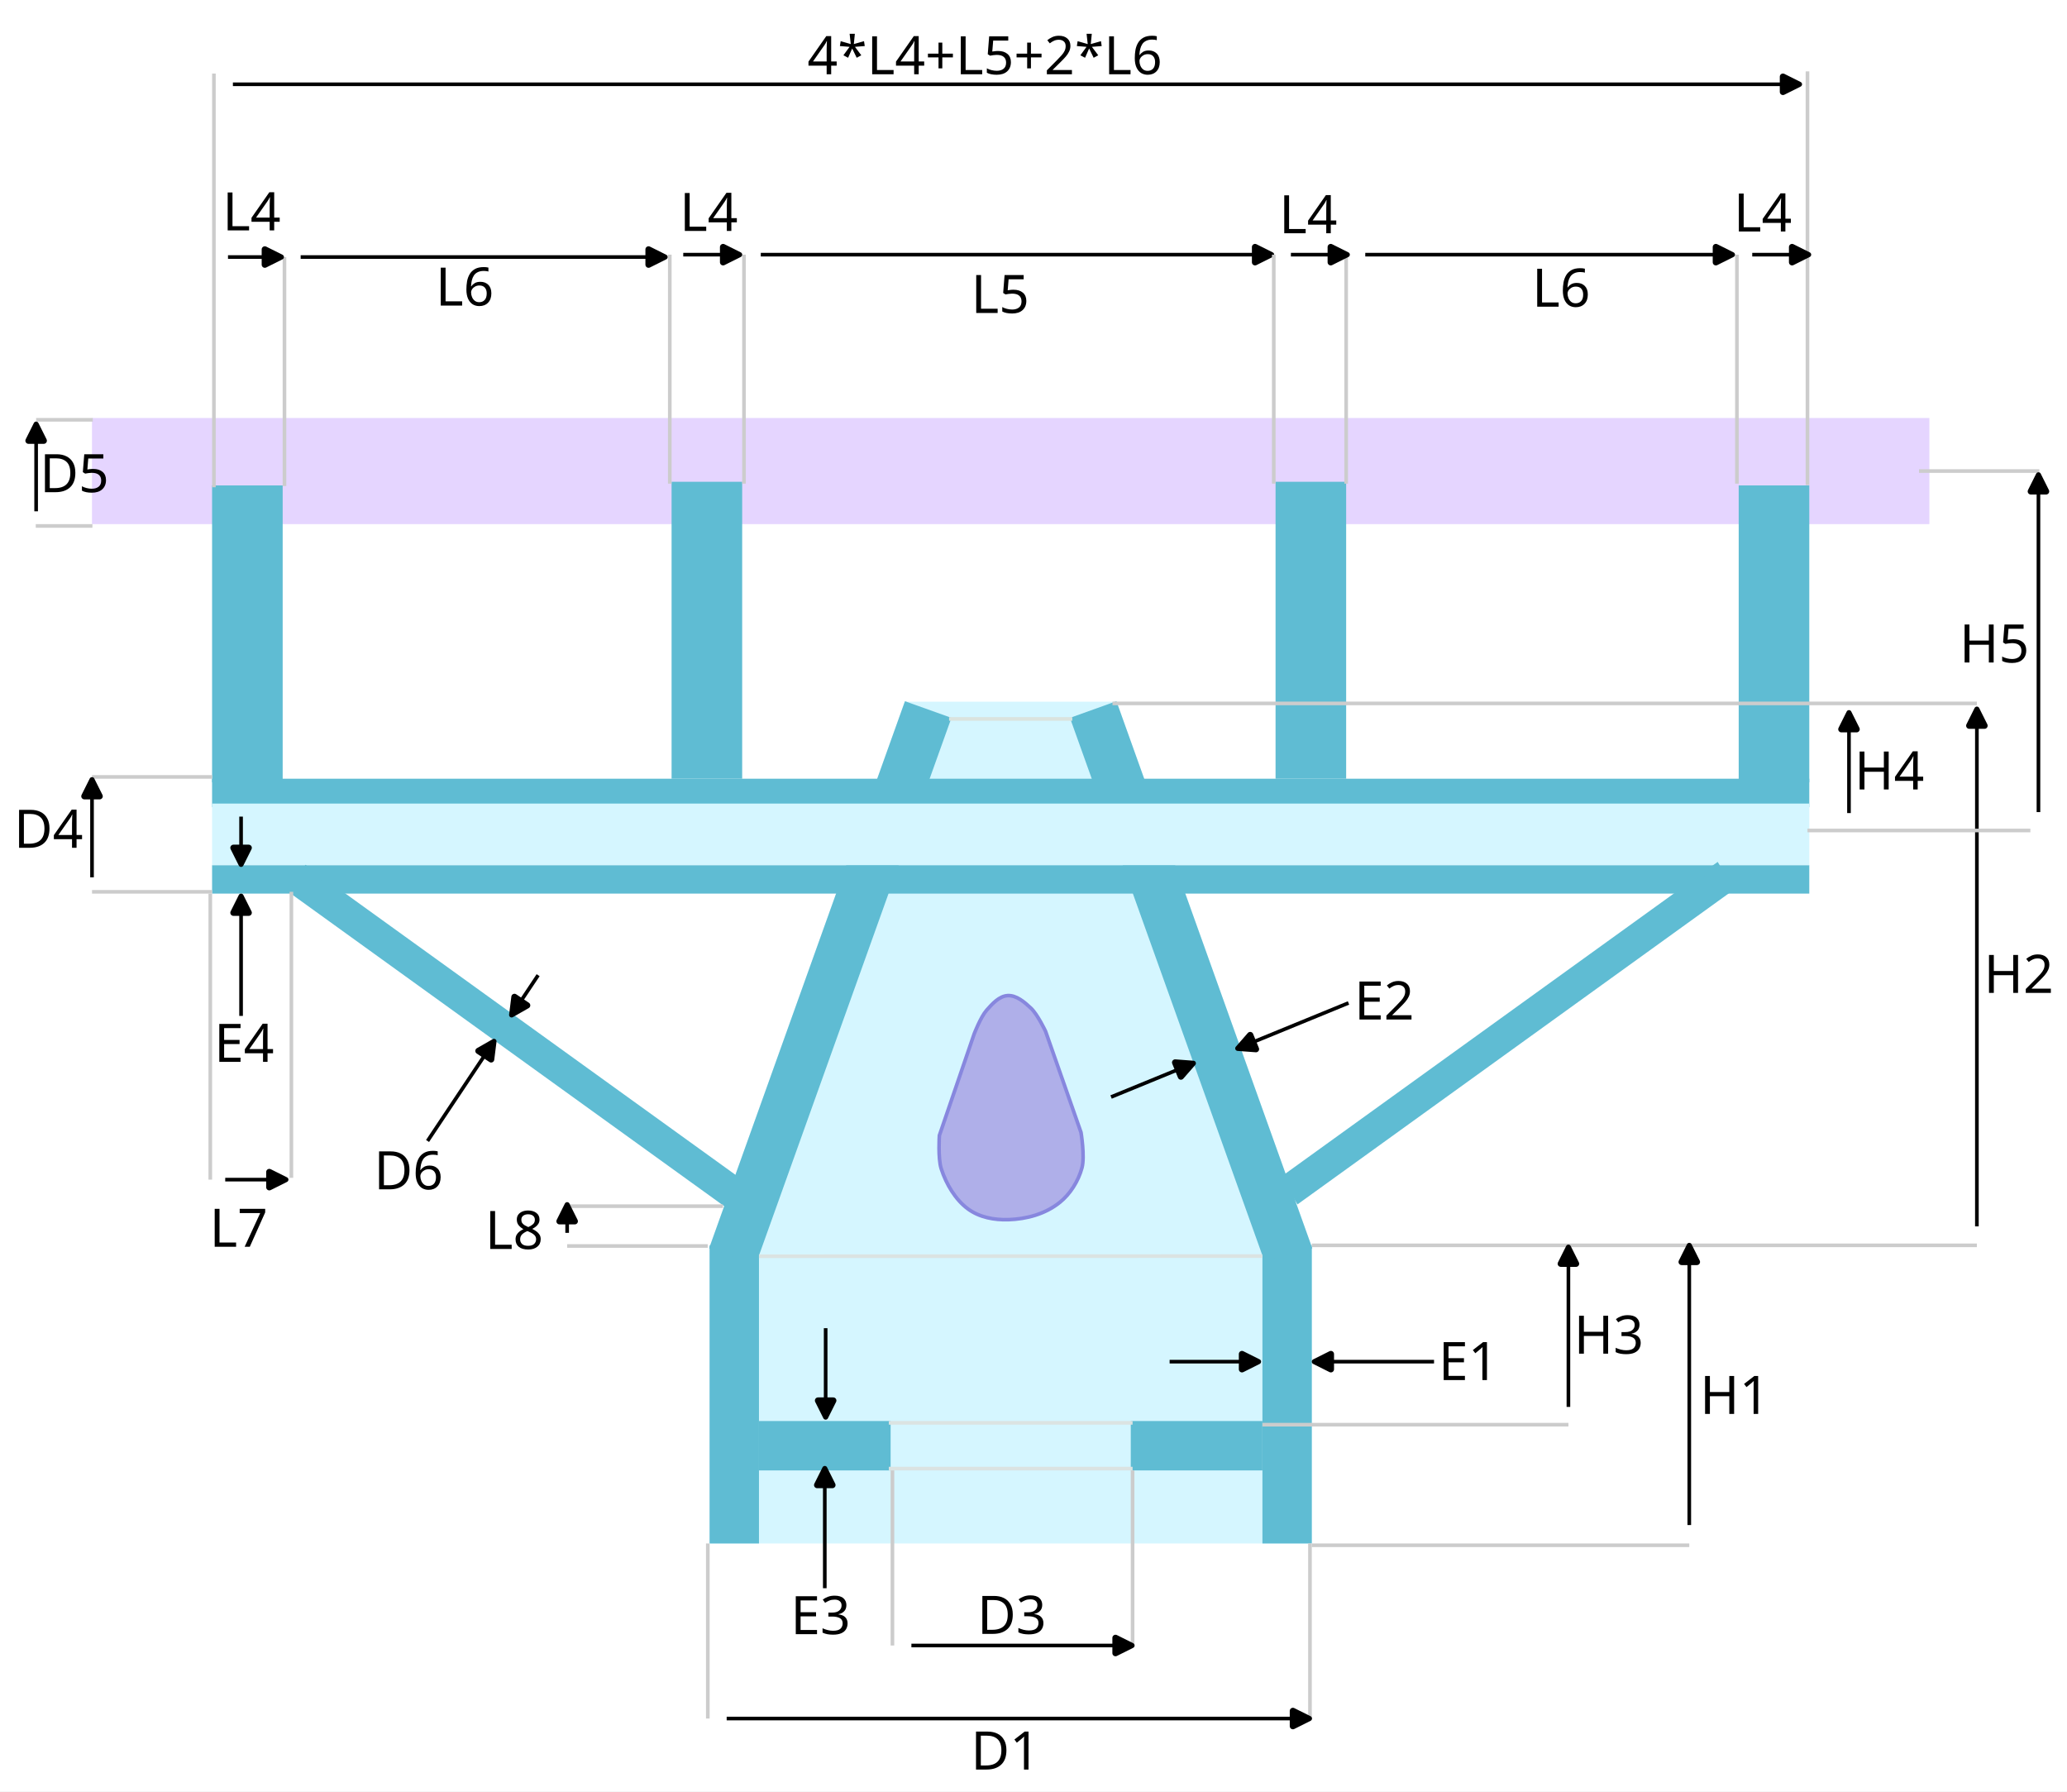
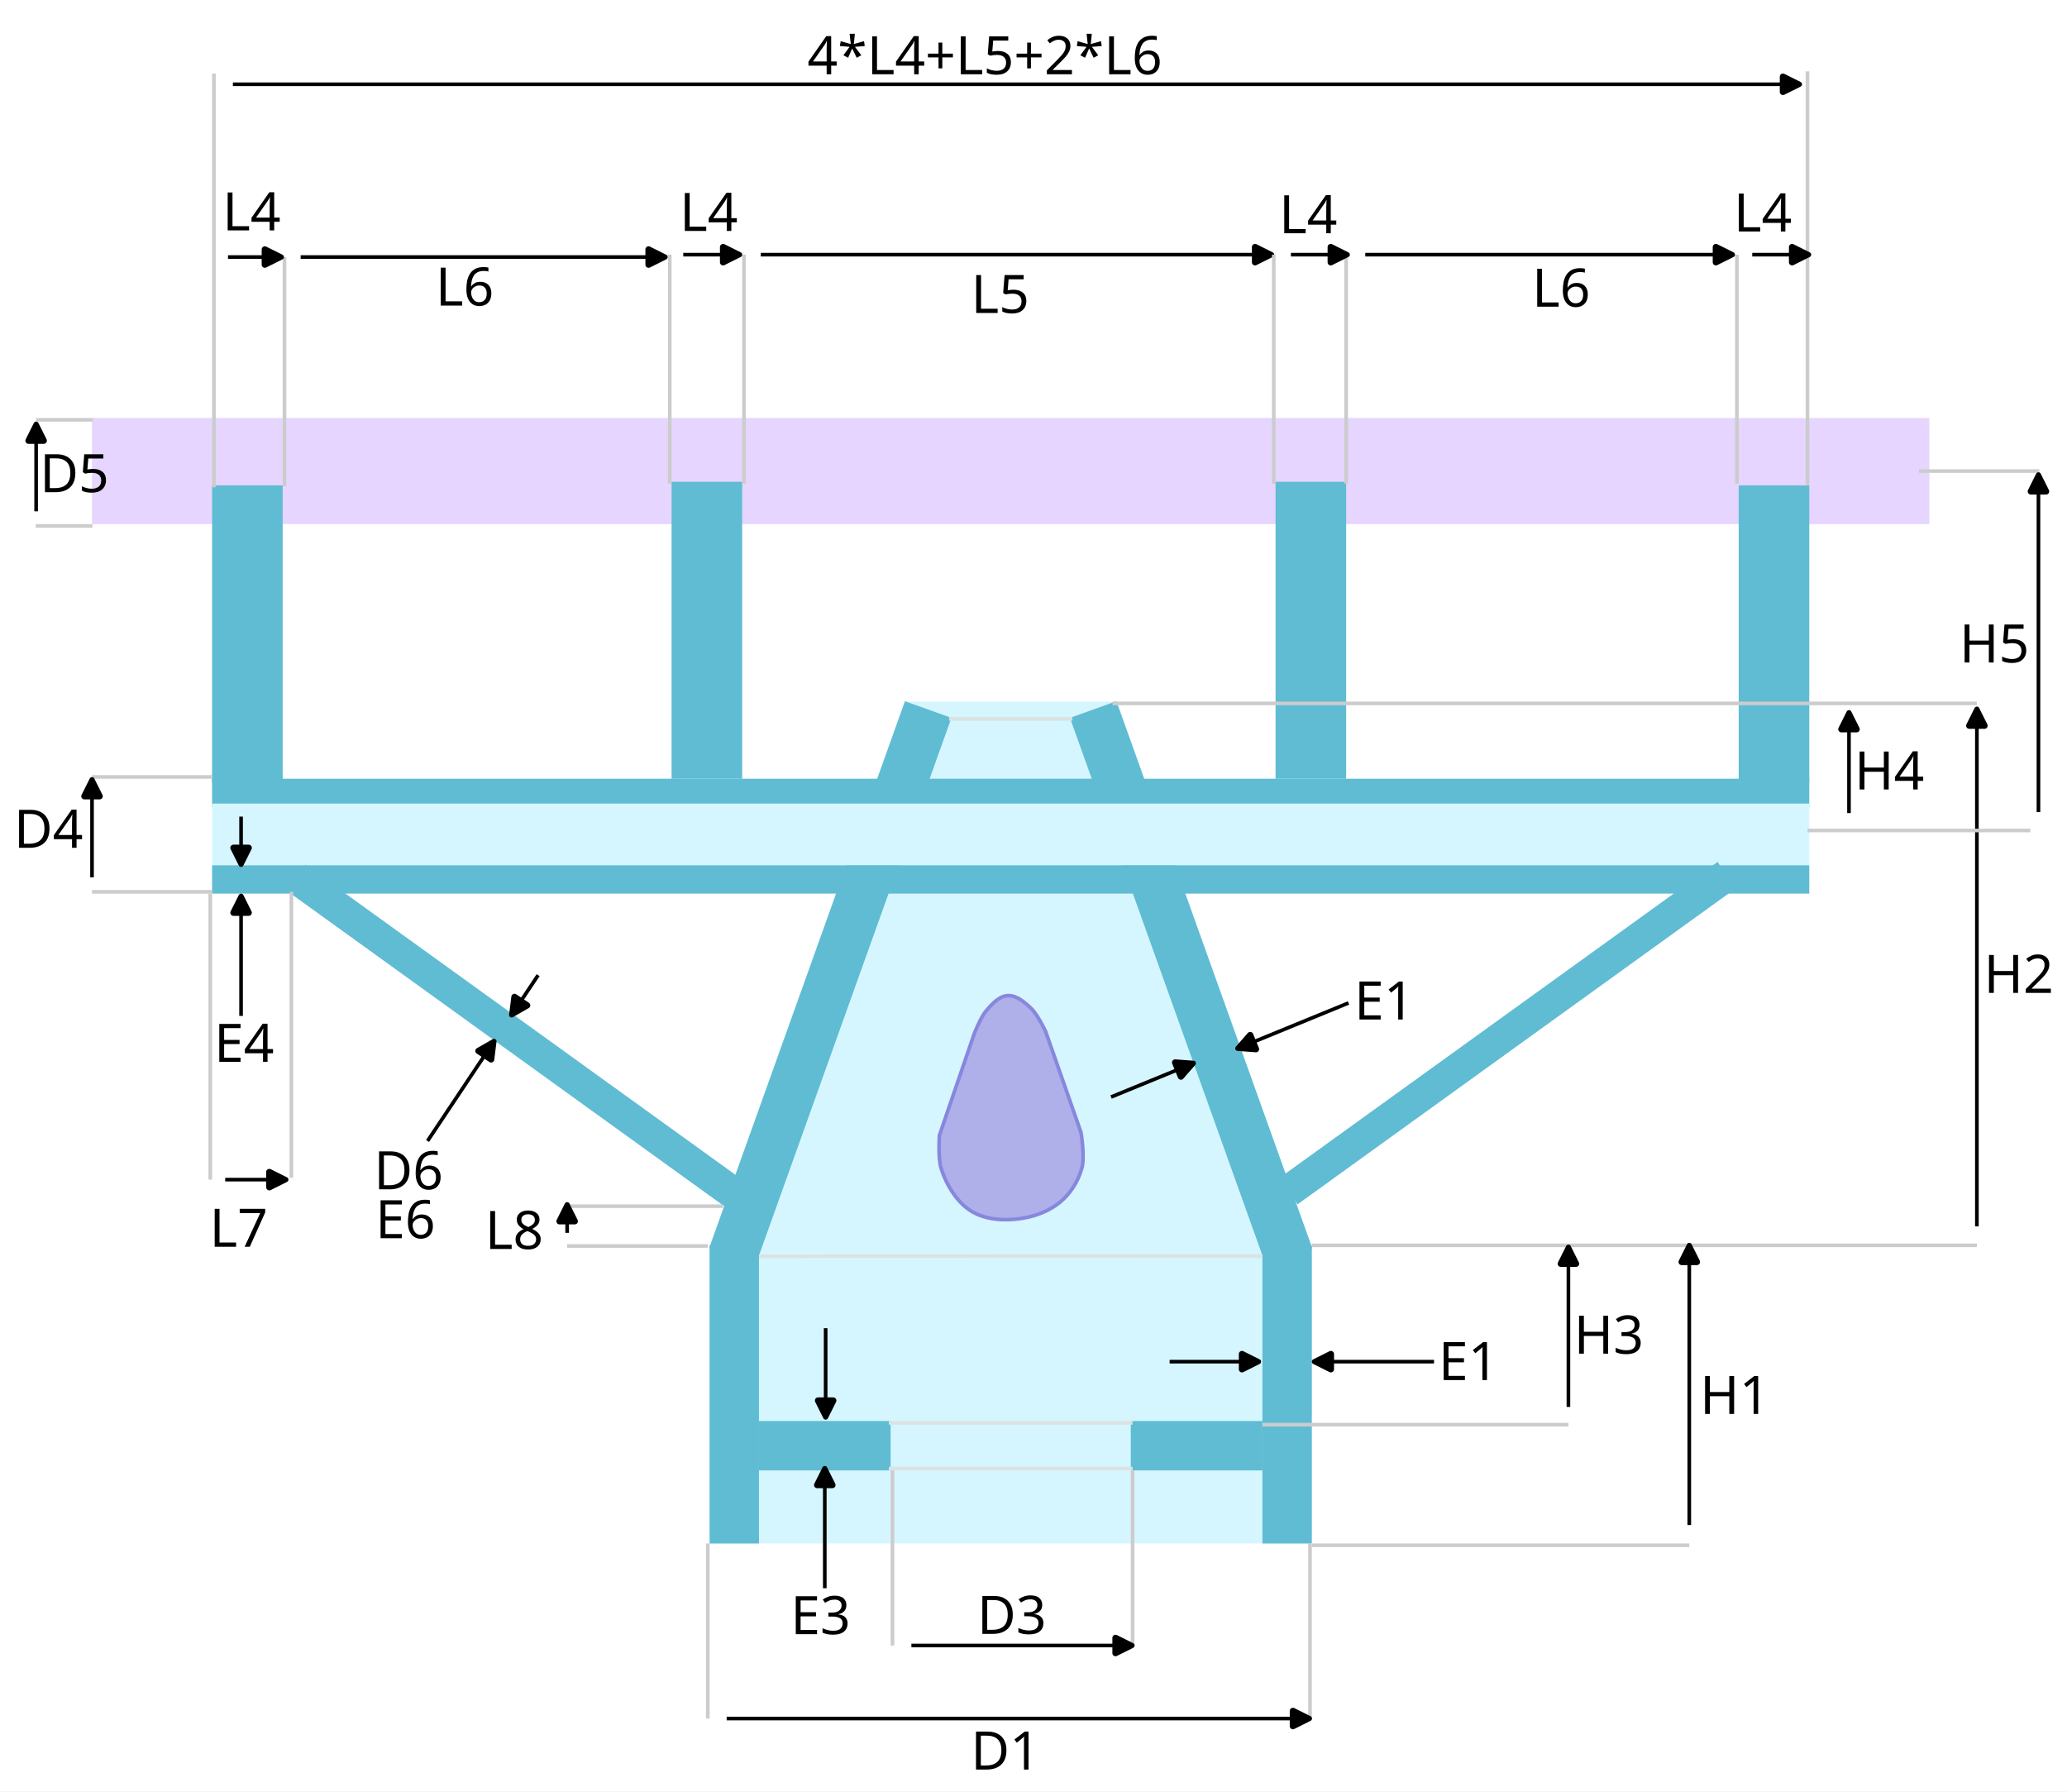
<svg xmlns="http://www.w3.org/2000/svg" width="570.484" height="494.353" viewBox="0 0 150.94 130.798">
  <defs>
    <marker id="a" markerHeight="1" markerWidth="1" orient="auto-start-reverse" preserveAspectRatio="xMidYMid" refX="0" refY="0" style="overflow:visible" viewBox="0 0 1 1">
      <path d="M-.211-4.106 6.21-.894a1 1 90 0 1 0 1.788L-.21 4.106A1.236 1.236 31.717 0 1-2 3v-6A1.236 1.236 148.283 0 1-.211-4.106z" style="fill:context-stroke;fill-rule:evenodd;stroke:none" transform="scale(.7)" />
    </marker>
    <marker id="b" markerHeight="1" markerWidth="1" orient="auto-start-reverse" preserveAspectRatio="xMidYMid" refX="0" refY="0" style="overflow:visible" viewBox="0 0 1 1">
      <path d="M-.211-4.106 6.21-.894a1 1 90 0 1 0 1.788L-.21 4.106A1.236 1.236 31.717 0 1-2 3v-6A1.236 1.236 148.283 0 1-.211-4.106z" style="fill:context-stroke;fill-rule:evenodd;stroke:none" transform="scale(.7)" />
    </marker>
    <marker id="d" markerHeight="1" markerWidth="1" orient="auto-start-reverse" preserveAspectRatio="xMidYMid" refX="0" refY="0" style="overflow:visible" viewBox="0 0 1 1">
      <path d="M-.211-4.106 6.21-.894a1 1 90 0 1 0 1.788L-.21 4.106A1.236 1.236 31.717 0 1-2 3v-6A1.236 1.236 148.283 0 1-.211-4.106z" style="fill:context-stroke;fill-rule:evenodd;stroke:none" transform="scale(.7)" />
    </marker>
    <marker id="g" markerHeight="1" markerWidth="1" orient="auto-start-reverse" preserveAspectRatio="xMidYMid" refX="0" refY="0" style="overflow:visible" viewBox="0 0 1 1">
      <path d="M-.211-4.106 6.21-.894a1 1 90 0 1 0 1.788L-.21 4.106A1.236 1.236 31.717 0 1-2 3v-6A1.236 1.236 148.283 0 1-.211-4.106z" style="fill:context-stroke;fill-rule:evenodd;stroke:none" transform="scale(.7)" />
    </marker>
    <marker id="i" markerHeight="1" markerWidth="1" orient="auto-start-reverse" preserveAspectRatio="xMidYMid" refX="0" refY="0" style="overflow:visible" viewBox="0 0 1 1">
      <path d="M-.211-4.106 6.21-.894a1 1 90 0 1 0 1.788L-.21 4.106A1.236 1.236 31.717 0 1-2 3v-6A1.236 1.236 148.283 0 1-.211-4.106z" style="fill:context-stroke;fill-rule:evenodd;stroke:none" transform="scale(.7)" />
    </marker>
    <marker id="j" markerHeight="1" markerWidth="1" orient="auto-start-reverse" preserveAspectRatio="xMidYMid" refX="0" refY="0" style="overflow:visible" viewBox="0 0 1 1">
      <path d="M-.211-4.106 6.21-.894a1 1 90 0 1 0 1.788L-.21 4.106A1.236 1.236 31.717 0 1-2 3v-6A1.236 1.236 148.283 0 1-.211-4.106z" style="fill:context-stroke;fill-rule:evenodd;stroke:none" transform="scale(.7)" />
    </marker>
    <marker id="m" markerHeight="1" markerWidth="1" orient="auto-start-reverse" preserveAspectRatio="xMidYMid" refX="0" refY="0" style="overflow:visible" viewBox="0 0 1 1">
      <path d="M-.211-4.106 6.21-.894a1 1 90 0 1 0 1.788L-.21 4.106A1.236 1.236 31.717 0 1-2 3v-6A1.236 1.236 148.283 0 1-.211-4.106z" style="fill:context-stroke;fill-rule:evenodd;stroke:none" transform="scale(.7)" />
    </marker>
    <marker id="n" markerHeight="1" markerWidth="1" orient="auto-start-reverse" preserveAspectRatio="xMidYMid" refX="0" refY="0" style="overflow:visible" viewBox="0 0 1 1">
      <path d="M-.211-4.106 6.21-.894a1 1 90 0 1 0 1.788L-.21 4.106A1.236 1.236 31.717 0 1-2 3v-6A1.236 1.236 148.283 0 1-.211-4.106z" style="fill:context-stroke;fill-rule:evenodd;stroke:none" transform="scale(.7)" />
    </marker>
    <marker id="p" markerHeight="1" markerWidth="1" orient="auto-start-reverse" preserveAspectRatio="xMidYMid" refX="0" refY="0" style="overflow:visible" viewBox="0 0 1 1">
      <path d="M-.211-4.106 6.21-.894a1 1 90 0 1 0 1.788L-.21 4.106A1.236 1.236 31.717 0 1-2 3v-6A1.236 1.236 148.283 0 1-.211-4.106z" style="fill:context-stroke;fill-rule:evenodd;stroke:none" transform="scale(.7)" />
    </marker>
    <marker id="q" markerHeight="1" markerWidth="1" orient="auto-start-reverse" preserveAspectRatio="xMidYMid" refX="0" refY="0" style="overflow:visible" viewBox="0 0 1 1">
      <path d="M-.211-4.106 6.21-.894a1 1 90 0 1 0 1.788L-.21 4.106A1.236 1.236 31.717 0 1-2 3v-6A1.236 1.236 148.283 0 1-.211-4.106z" style="fill:context-stroke;fill-rule:evenodd;stroke:none" transform="scale(.7)" />
    </marker>
    <marker id="s" markerHeight="1" markerWidth="1" orient="auto-start-reverse" preserveAspectRatio="xMidYMid" refX="0" refY="0" style="overflow:visible" viewBox="0 0 1 1">
      <path d="M-.211-4.106 6.21-.894a1 1 90 0 1 0 1.788L-.21 4.106A1.236 1.236 31.717 0 1-2 3v-6A1.236 1.236 148.283 0 1-.211-4.106z" style="fill:context-stroke;fill-rule:evenodd;stroke:none" transform="scale(.7)" />
    </marker>
    <marker id="u" markerHeight="1" markerWidth="1" orient="auto-start-reverse" preserveAspectRatio="xMidYMid" refX="0" refY="0" style="overflow:visible" viewBox="0 0 1 1">
      <path d="M-.211-4.106 6.21-.894a1 1 90 0 1 0 1.788L-.21 4.106A1.236 1.236 31.717 0 1-2 3v-6A1.236 1.236 148.283 0 1-.211-4.106z" style="fill:context-stroke;fill-rule:evenodd;stroke:none" transform="scale(.7)" />
    </marker>
    <marker id="w" markerHeight="1" markerWidth="1" orient="auto-start-reverse" preserveAspectRatio="xMidYMid" refX="0" refY="0" style="overflow:visible" viewBox="0 0 1 1">
      <path d="M-.211-4.106 6.21-.894a1 1 90 0 1 0 1.788L-.21 4.106A1.236 1.236 31.717 0 1-2 3v-6A1.236 1.236 148.283 0 1-.211-4.106z" style="fill:context-stroke;fill-rule:evenodd;stroke:none" transform="scale(.7)" />
    </marker>
    <marker id="y" markerHeight="1" markerWidth="1" orient="auto-start-reverse" preserveAspectRatio="xMidYMid" refX="0" refY="0" style="overflow:visible" viewBox="0 0 1 1">
      <path d="M-.211-4.106 6.21-.894a1 1 90 0 1 0 1.788L-.21 4.106A1.236 1.236 31.717 0 1-2 3v-6A1.236 1.236 148.283 0 1-.211-4.106z" style="fill:context-stroke;fill-rule:evenodd;stroke:none" transform="scale(.7)" />
    </marker>
    <marker id="B" markerHeight="1" markerWidth="1" orient="auto-start-reverse" preserveAspectRatio="xMidYMid" refX="0" refY="0" style="overflow:visible" viewBox="0 0 1 1">
      <path d="M-.211-4.106 6.21-.894a1 1 90 0 1 0 1.788L-.21 4.106A1.236 1.236 31.717 0 1-2 3v-6A1.236 1.236 148.283 0 1-.211-4.106z" style="fill:context-stroke;fill-rule:evenodd;stroke:none" transform="scale(.7)" />
    </marker>
    <marker id="A" markerHeight="1" markerWidth="1" orient="auto-start-reverse" preserveAspectRatio="xMidYMid" refX="0" refY="0" style="overflow:visible" viewBox="0 0 1 1">
      <path d="M-.211-4.106 6.21-.894a1 1 90 0 1 0 1.788L-.21 4.106A1.236 1.236 31.717 0 1-2 3v-6A1.236 1.236 148.283 0 1-.211-4.106z" style="fill:context-stroke;fill-rule:evenodd;stroke:none" transform="scale(.7)" />
    </marker>
    <marker id="D" markerHeight="1" markerWidth="1" orient="auto-start-reverse" preserveAspectRatio="xMidYMid" refX="0" refY="0" style="overflow:visible" viewBox="0 0 1 1">
      <path d="M-.211-4.106 6.21-.894a1 1 90 0 1 0 1.788L-.21 4.106A1.236 1.236 31.717 0 1-2 3v-6A1.236 1.236 148.283 0 1-.211-4.106z" style="fill:context-stroke;fill-rule:evenodd;stroke:none" transform="scale(.7)" />
    </marker>
    <marker id="e" markerHeight="1" markerWidth="1" orient="auto-start-reverse" preserveAspectRatio="xMidYMid" refX="0" refY="0" style="overflow:visible" viewBox="0 0 1 1">
      <path d="M-.211-4.106 6.21-.894a1 1 90 0 1 0 1.788L-.21 4.106A1.236 1.236 31.717 0 1-2 3v-6A1.236 1.236 148.283 0 1-.211-4.106z" style="fill:context-stroke;fill-rule:evenodd;stroke:none" transform="scale(.7)" />
    </marker>
    <marker id="F" markerHeight="1" markerWidth="1" orient="auto-start-reverse" preserveAspectRatio="xMidYMid" refX="0" refY="0" style="overflow:visible" viewBox="0 0 1 1">
      <path d="M-.211-4.106 6.21-.894a1 1 90 0 1 0 1.788L-.21 4.106A1.236 1.236 31.717 0 1-2 3v-6A1.236 1.236 148.283 0 1-.211-4.106z" style="fill:context-stroke;fill-rule:evenodd;stroke:none" transform="scale(.7)" />
    </marker>
    <marker id="G" markerHeight="1" markerWidth="1" orient="auto-start-reverse" preserveAspectRatio="xMidYMid" refX="0" refY="0" style="overflow:visible" viewBox="0 0 1 1">
      <path d="M-.211-4.106 6.21-.894a1 1 90 0 1 0 1.788L-.21 4.106A1.236 1.236 31.717 0 1-2 3v-6A1.236 1.236 148.283 0 1-.211-4.106z" style="fill:context-stroke;fill-rule:evenodd;stroke:none" transform="scale(.7)" />
    </marker>
    <marker id="H" markerHeight="1" markerWidth="1" orient="auto-start-reverse" preserveAspectRatio="xMidYMid" refX="0" refY="0" style="overflow:visible" viewBox="0 0 1 1">
      <path d="M-.211-4.106 6.21-.894a1 1 90 0 1 0 1.788L-.21 4.106A1.236 1.236 31.717 0 1-2 3v-6A1.236 1.236 148.283 0 1-.211-4.106z" style="fill:context-stroke;fill-rule:evenodd;stroke:none" transform="scale(.7)" />
    </marker>
    <marker id="I" markerHeight="1" markerWidth="1" orient="auto-start-reverse" preserveAspectRatio="xMidYMid" refX="0" refY="0" style="overflow:visible" viewBox="0 0 1 1">
      <path d="M-.211-4.106 6.21-.894a1 1 90 0 1 0 1.788L-.21 4.106A1.236 1.236 31.717 0 1-2 3v-6A1.236 1.236 148.283 0 1-.211-4.106z" style="fill:context-stroke;fill-rule:evenodd;stroke:none" transform="scale(.7)" />
    </marker>
    <marker id="J" markerHeight="1" markerWidth="1" orient="auto-start-reverse" preserveAspectRatio="xMidYMid" refX="0" refY="0" style="overflow:visible" viewBox="0 0 1 1">
      <path d="M-.211-4.106 6.21-.894a1 1 90 0 1 0 1.788L-.21 4.106A1.236 1.236 31.717 0 1-2 3v-6A1.236 1.236 148.283 0 1-.211-4.106z" style="fill:context-stroke;fill-rule:evenodd;stroke:none" transform="scale(.7)" />
    </marker>
    <marker id="K" markerHeight="1" markerWidth="1" orient="auto-start-reverse" preserveAspectRatio="xMidYMid" refX="0" refY="0" style="overflow:visible" viewBox="0 0 1 1">
      <path d="M-.211-4.106 6.21-.894a1 1 90 0 1 0 1.788L-.21 4.106A1.236 1.236 31.717 0 1-2 3v-6A1.236 1.236 148.283 0 1-.211-4.106z" style="fill:context-stroke;fill-rule:evenodd;stroke:none" transform="scale(.7)" />
    </marker>
    <marker id="M" markerHeight="1" markerWidth="1" orient="auto-start-reverse" preserveAspectRatio="xMidYMid" refX="0" refY="0" style="overflow:visible" viewBox="0 0 1 1">
      <path d="M-.211-4.106 6.21-.894a1 1 90 0 1 0 1.788L-.21 4.106A1.236 1.236 31.717 0 1-2 3v-6A1.236 1.236 148.283 0 1-.211-4.106z" style="fill:context-stroke;fill-rule:evenodd;stroke:none" transform="scale(.7)" />
    </marker>
    <marker id="L" markerHeight="1" markerWidth="1" orient="auto-start-reverse" preserveAspectRatio="xMidYMid" refX="0" refY="0" style="overflow:visible" viewBox="0 0 1 1">
      <path d="M-.211-4.106 6.21-.894a1 1 90 0 1 0 1.788L-.21 4.106A1.236 1.236 31.717 0 1-2 3v-6A1.236 1.236 148.283 0 1-.211-4.106z" style="fill:context-stroke;fill-rule:evenodd;stroke:none" transform="scale(.7)" />
    </marker>
    <marker id="W" markerHeight="1" markerWidth="1" orient="auto-start-reverse" preserveAspectRatio="xMidYMid" refX="0" refY="0" style="overflow:visible" viewBox="0 0 1 1">
      <path d="M-.211-4.106 6.21-.894a1 1 90 0 1 0 1.788L-.21 4.106A1.236 1.236 31.717 0 1-2 3v-6A1.236 1.236 148.283 0 1-.211-4.106z" style="fill:context-stroke;fill-rule:evenodd;stroke:none" transform="scale(.7)" />
    </marker>
    <marker id="Y" markerHeight="1" markerWidth="1" orient="auto-start-reverse" preserveAspectRatio="xMidYMid" refX="0" refY="0" style="overflow:visible" viewBox="0 0 1 1">
      <path d="M-.211-4.106 6.21-.894a1 1 90 0 1 0 1.788L-.21 4.106A1.236 1.236 31.717 0 1-2 3v-6A1.236 1.236 148.283 0 1-.211-4.106z" style="fill:context-stroke;fill-rule:evenodd;stroke:none" transform="scale(.7)" />
    </marker>
    <marker id="Z" markerHeight="1" markerWidth="1" orient="auto-start-reverse" preserveAspectRatio="xMidYMid" refX="0" refY="0" style="overflow:visible" viewBox="0 0 1 1">
      <path d="M-.211-4.106 6.21-.894a1 1 90 0 1 0 1.788L-.21 4.106A1.236 1.236 31.717 0 1-2 3v-6A1.236 1.236 148.283 0 1-.211-4.106z" style="fill:context-stroke;fill-rule:evenodd;stroke:none" transform="scale(.7)" />
    </marker>
+     <path id="ab" d="M59.521 718.415h47.203v34.644H59.521z" />
    <path id="aa" d="M81.724 653.984h42.51v19.934h-42.51z" />
    <path id="V" d="M45.675 650.344h66.906v49.507H45.675z" />
    <path id="N" d="M245.254 243.195h158.83v32.992h-158.83z" />
    <path id="c" d="M453.954 1279.043h64.279v48.515h-64.279z" />
    <path id="f" d="M269.02 1337.439h89.48v57.232h-89.48z" />
    <path id="h" d="M269.02 1337.439h89.48v57.232h-89.48z" />
    <path id="k" d="M437.355 1313.514h49.128v36.038h-49.128z" />
    <path id="l" d="M492.413 1281.653h61.664v44.837h-61.664z" />
    <path id="o" d="M90.341 1234.474h62.011v48.429H90.341z" />
    <path id="r" d="M69.849 1234.667h61.202v55.429H69.849z" />
    <path id="t" d="M509.19 985.606h49.059v38.43H509.19z" />
    <path id="v" d="M509.19 985.606h49.059v38.43H509.19z" />
    <path id="x" d="M509.19 985.606h49.059v38.43H509.19z" />
    <path id="z" d="M502.509 908.675h63.675v33.807h-63.675z" />
    <path id="C" d="M69.849 1234.667h61.202v55.429H69.849z" />
    <path id="E" d="M509.19 985.606h49.059v38.43H509.19z" />
    <path id="O" d="M245.254 243.195h85.427v36.729h-85.427z" />
    <path id="P" d="M245.254 243.195h85.427v36.729h-85.427z" />
    <path id="Q" d="M245.254 243.195h85.427v36.729h-85.427z" />
    <path id="R" d="M245.254 243.195h85.427v36.729h-85.427z" />
    <path id="S" d="M245.254 243.195h85.427v36.729h-85.427z" />
    <path id="T" d="M245.254 243.195h85.427v36.729h-85.427z" />
    <path id="U" d="M245.254 243.195h85.427v36.729h-85.427z" />
    <path id="X" d="M45.675 650.344h66.906v49.507H45.675z" />
  </defs>
  <path d="M2.15 72.612h150.676v130.533H2.15z" style="fill:#fff;stroke:#fff;stroke-width:.265" transform="translate(-2.018 -72.48)" />
  <path d="M-110.614 8.869h7.484v133.908h-7.484z" style="fill:#e5d5ff;fill-opacity:1;stroke:#e5d5ff;stroke-width:.265;stroke-opacity:1" transform="rotate(-90 -37.25 -35.231)" />
  <path d="m68.18 123.844-14.212 39.692v21.5h43.71v-21.5l-14.213-39.692H68.18" style="fill:#d5f6ff;stroke:#d5f6ff;stroke-width:.265px;stroke-linecap:butt;stroke-linejoin:miter;stroke-opacity:1" transform="translate(-2.018 -72.48)" />
  <path d="M53.968 163.536h3.34v21.501h-3.34z" style="fill:#5fbcd3;stroke:#5fbcd3;stroke-width:.265" transform="translate(-2.018 -72.48)" />
  <path d="M-179.705 57.573h3.34v9.349h-3.34z" style="fill:#5fbcd3;stroke:#5fbcd3;stroke-width:.265" transform="rotate(-90 -37.25 -35.231)" />
  <path d="M105.938 93.611h3.34v42.16h-3.34z" style="fill:#5fbcd3;stroke:#5fbcd3;stroke-width:.265" transform="rotate(19.7 207.707 -42.051)" />
  <path d="M-97.678 163.536h3.34v21.501h-3.34z" style="fill:#5fbcd3;stroke:#5fbcd3;stroke-width:.265" transform="matrix(-1 0 0 1 -2.018 -72.48)" />
  <path d="M-179.705-94.073h3.34v9.349h-3.34z" style="fill:#5fbcd3;stroke:#5fbcd3;stroke-width:.265" transform="matrix(0 -1 -1 0 -2.018 -72.48)" />
  <path d="M-36.832 144.731h3.34v42.16h-3.34z" style="fill:#5fbcd3;stroke:#5fbcd3;stroke-width:.265" transform="scale(-1 1) rotate(19.7 209.725 -30.429)" />
  <path d="M66.922 176.365h17.802M66.922 179.705h17.802M57.44 164.199l36.75-.012" style="fill:none;stroke:#dbe3e2;stroke-width:.265px;stroke-linecap:butt;stroke-linejoin:miter;stroke-opacity:1" transform="translate(-2.018 -72.48)" />
  <path d="M71.325 124.97h8.996" style="fill:#dbe3de;stroke:#dbe3de;stroke-width:.265px;stroke-linecap:butt;stroke-linejoin:miter;stroke-opacity:1" transform="translate(-2.018 -72.48)" />
  <path d="M-131.281 17.638h1.814v116.37h-1.814zM-137.593 17.638h1.814v116.37h-1.814z" style="fill:#5fbcd3;stroke:#5fbcd3;stroke-width:.265" transform="rotate(-90 -37.25 -35.231)" />
  <path d="M-135.515 17.638h4.233v116.37h-4.233z" style="fill:#d5f6ff;fill-opacity:1;stroke:#d5f6ff;stroke-width:.265;stroke-opacity:1" transform="rotate(-90 -37.25 -35.231)" />
  <path d="M-98.347 90.937h2.082v39.05h-2.082z" style="fill:#5fbcd3;stroke:#5fbcd3;stroke-width:.265" transform="matrix(.51316 -.85829 .81115 .58484 -2.018 -72.48)" />
  <path d="M-187.27-39.918h2.082v39.05h-2.082z" style="fill:#5fbcd3;stroke:#5fbcd3;stroke-width:.265" transform="matrix(-.51316 -.85829 -.81115 .58484 -2.018 -72.48)" />
  <path d="M-129.467 17.638h21.413v4.89h-21.413zM-129.467 129.118h21.413v4.89h-21.413zM-129.203 51.193h21.413v4.89h-21.413zM-129.203 95.298h21.413v4.89h-21.413z" style="fill:#5fbcd3;stroke:#5fbcd3;stroke-width:.265" transform="rotate(-90 -37.25 -35.231)" />
  <path d="M70.616 155.38s-.112 1.67.134 2.43c.372 1.15 1.044 2.255 1.93 2.918.858.641 1.959.833 2.977.8 1.302-.04 2.683-.4 3.754-1.264.74-.597 1.345-1.521 1.615-2.522.222-.822-.07-2.584-.07-2.584l-2.589-7.384s-.585-1.24-1.076-1.696c-.467-.436-1.05-.944-1.688-.908-.623.036-1.126.6-1.54 1.069-.431.489-.909 1.732-.909 1.732z" style="fill:#afafe9;stroke:#8787de;stroke-width:.265px;stroke-linecap:butt;stroke-linejoin:miter;stroke-opacity:1" transform="translate(-2.018 -72.48)" />
  <path d="M53.704 197.952v-12.783" style="fill:#ccc;stroke:#ccc;stroke-width:.265px;stroke-linecap:butt;stroke-linejoin:miter;stroke-opacity:1" transform="translate(-2.018 -72.48)" />
  <path d="M99.063 171.896h7.674" style="fill:none;stroke:#000;stroke-width:.265px;stroke-linecap:butt;stroke-linejoin:miter;stroke-opacity:1;marker-start:url(#a)" transform="translate(-2.018 -72.48)" />
  <path d="M92.853 171.896h-5.425" style="fill:none;stroke:#000;stroke-width:.265px;stroke-linecap:butt;stroke-linejoin:miter;stroke-opacity:1;marker-start:url(#b)" transform="translate(-2.018 -72.48)" />
  <text xml:space="preserve" style="font-size:14.667px;line-height:1.25;font-family:sans-serif;white-space:pre;shape-inside:url(#c);display:inline" transform="matrix(.26458 0 0 .26458 -15.059 -241.082)">
    <tspan x="453.955" y="1292.02">E1</tspan>
  </text>
  <path d="M97.678 197.952v-12.783" style="fill:#ccc;stroke:#ccc;stroke-width:.265px;stroke-linecap:butt;stroke-linejoin:miter;stroke-opacity:1" transform="translate(-2.018 -72.48)" />
  <path d="M56.347 107.793v-16.72" style="fill:#ccc;stroke:#ccc;stroke-width:.265px;stroke-linecap:butt;stroke-linejoin:miter;stroke-opacity:1" transform="translate(-2.018 -72.48)" />
  <path d="M96.572 197.952h-41.49" style="fill:none;stroke:#000;stroke-width:.265px;stroke-linecap:butt;stroke-linejoin:miter;stroke-opacity:1;marker-start:url(#d);marker-end:url(#RoundedArrow-7-7-9-1-2-9-1)" transform="translate(-2.018 -72.48)" />
  <path d="M93.808 91.073H57.574" style="fill:none;stroke:#000;stroke-width:.265px;stroke-linecap:butt;stroke-linejoin:miter;stroke-opacity:1;marker-start:url(#e);marker-end:url(#RoundedArrow-7-7-9-1-2-9-1-7)" transform="translate(-2.018 -72.48)" />
  <text xml:space="preserve" style="font-size:14.667px;line-height:1.25;font-family:sans-serif;white-space:pre;shape-inside:url(#f);display:inline" transform="matrix(.26458 0 0 .26458 -.281 -228.098)">
    <tspan x="269.02" y="1350.416">D1</tspan>
  </text>
  <path d="M67.187 192.62v-12.782M84.724 192.62v-12.782" style="fill:#ccc;stroke:#ccc;stroke-width:.265px;stroke-linecap:butt;stroke-linejoin:miter;stroke-opacity:1" transform="translate(-2.018 -72.48)" />
  <path d="M83.618 192.62H68.572" style="fill:none;stroke:#000;stroke-width:.265px;stroke-linecap:butt;stroke-linejoin:miter;stroke-opacity:1;marker-start:url(#g);marker-end:url(#RoundedArrow-7-7-9-1-2-9-5-0)" transform="translate(-2.018 -72.48)" />
  <text xml:space="preserve" style="font-size:14.667px;line-height:1.25;font-family:sans-serif;white-space:pre;shape-inside:url(#h);display:inline" transform="matrix(.26458 0 0 .26458 .183 -238.003)">
    <tspan x="269.02" y="1350.416">D3</tspan>
  </text>
  <path d="M125.376 185.301H97.81M146.378 163.403H97.81M146.378 123.837H83.257" style="fill:#ccc;stroke:#ccc;stroke-width:.265px;stroke-linecap:butt;stroke-linejoin:miter;stroke-opacity:1" transform="translate(-2.018 -72.48)" />
  <path d="M146.378 125.322v36.696" style="fill:none;stroke:#000;stroke-width:.265px;stroke-linecap:butt;stroke-linejoin:miter;stroke-opacity:1;marker-start:url(#i);marker-end:url(#RoundedArrow-7-7-9-1-2-9-5-8-2-2)" transform="translate(-2.018 -72.48)" />
  <path d="M125.376 164.475v19.349" style="fill:none;stroke:#000;stroke-width:.265px;stroke-linecap:butt;stroke-linejoin:miter;stroke-opacity:1;marker-start:url(#j);marker-end:url(#RoundedArrow-7-7-9-1-2-9-5-8-2-8-8)" transform="translate(-2.018 -72.48)" />
  <text xml:space="preserve" style="font-size:14.667px;line-height:1.25;font-family:sans-serif;white-space:pre;shape-inside:url(#k);display:inline" transform="matrix(.26458 0 0 .26458 8.42 -247.73)">
    <tspan x="437.355" y="1326.49">H1</tspan>
  </text>
  <text xml:space="preserve" style="font-size:14.667px;line-height:1.25;font-family:sans-serif;white-space:pre;shape-inside:url(#l);display:inline" transform="matrix(.26458 0 0 .26458 14.586 -270.04)">
    <tspan x="492.414" y="1294.629">H2</tspan>
  </text>
  <path d="m93.392 148.618 7.1-2.911" style="fill:none;stroke:#000;stroke-width:.265px;stroke-linecap:butt;stroke-linejoin:miter;stroke-opacity:1;marker-start:url(#m)" transform="translate(-2.018 -72.48)" />
  <path d="m88.173 150.515-5.02 2.058" style="fill:none;stroke:#000;stroke-width:.265px;stroke-linecap:butt;stroke-linejoin:miter;stroke-opacity:1;marker-start:url(#n)" transform="translate(-2.018 -72.48)" />
  <text xml:space="preserve" style="font-size:14.667px;line-height:1.25;font-family:sans-serif;white-space:pre;shape-inside:url(#o);display:inline" transform="matrix(.26458 0 0 .26458 74.994 -255.617)">
-     <tspan x="90.342" y="1247.451">E2</tspan>
+     <tspan x="90.342" y="1247.451">E1</tspan>
  </text>
  <path d="M62.247 180.764v7.673" style="fill:none;stroke:#000;stroke-width:.265px;stroke-linecap:butt;stroke-linejoin:miter;stroke-opacity:1;marker-start:url(#p)" transform="translate(-2.018 -72.48)" />
  <path d="M62.31 174.877v-5.425" style="fill:none;stroke:#000;stroke-width:.265px;stroke-linecap:butt;stroke-linejoin:miter;stroke-opacity:1;marker-start:url(#q)" transform="translate(-2.018 -72.48)" />
  <text xml:space="preserve" style="font-size:14.667px;line-height:1.25;font-family:sans-serif;white-space:pre;shape-inside:url(#r);display:inline" transform="matrix(.26458 0 0 .26458 39.254 -210.79)">
    <tspan x="69.848" y="1247.643">E3</tspan>
  </text>
  <path d="M150.284 133.115h-16.276" style="fill:#ccc;stroke:#ccc;stroke-width:.265px;stroke-linecap:butt;stroke-linejoin:miter;stroke-opacity:1" transform="translate(-2.018 -72.48)" />
  <path d="M137.038 125.58v6.263" style="fill:none;stroke:#000;stroke-width:.265px;stroke-linecap:butt;stroke-linejoin:miter;stroke-opacity:1;marker-start:url(#s);marker-end:url(#RoundedArrow-7-7-9-1-2-9-5-8-2-8-7-29)" transform="translate(-2.018 -72.48)" />
  <text xml:space="preserve" style="font-size:14.667px;line-height:1.25;font-family:sans-serif;white-space:pre;shape-inside:url(#t);display:inline" transform="matrix(.26458 0 0 .26458 .701 -206.564)">
    <tspan x="509.189" y="998.582">H4</tspan>
  </text>
  <path d="M17.505 129.203H8.737M17.505 137.593H8.737" style="fill:#ccc;stroke:#ccc;stroke-width:.265px;stroke-linecap:butt;stroke-linejoin:miter;stroke-opacity:1" transform="translate(-2.018 -72.48)" />
  <path d="M8.737 130.473v6.062" style="fill:none;stroke:#000;stroke-width:.265px;stroke-linecap:butt;stroke-linejoin:miter;stroke-opacity:1;marker-start:url(#u);marker-end:url(#RoundedArrow-7-7-9-1-2-9-5-8-2-8-7-0-8)" transform="translate(-2.018 -72.48)" />
  <text xml:space="preserve" style="font-size:14.667px;line-height:1.25;font-family:sans-serif;white-space:pre;shape-inside:url(#v);display:inline" transform="matrix(.26458 0 0 .26458 -133.704 -202.307)">
    <tspan x="509.189" y="998.582">D4</tspan>
  </text>
  <path d="M116.55 176.497H94.206" style="fill:#ccc;stroke:#ccc;stroke-width:.265px;stroke-linecap:butt;stroke-linejoin:miter;stroke-opacity:1" transform="translate(-2.018 -72.48)" />
  <path d="M116.55 164.605V175.2" style="fill:none;stroke:#000;stroke-width:.265px;stroke-linecap:butt;stroke-linejoin:miter;stroke-opacity:1;marker-start:url(#w);marker-end:url(#RoundedArrow-7-7-9-1-2-9-5-8-2-8-7-2-3)" transform="translate(-2.018 -72.48)" />
  <text xml:space="preserve" style="font-size:14.667px;line-height:1.25;font-family:sans-serif;white-space:pre;shape-inside:url(#x);display:inline" transform="matrix(.26458 0 0 .26458 -19.787 -165.372)">
    <tspan x="509.189" y="998.582">H3</tspan>
  </text>
  <path d="M150.939 106.872h-8.786" style="fill:#ccc;stroke:#ccc;stroke-width:.265px;stroke-linecap:butt;stroke-linejoin:miter;stroke-opacity:1" transform="translate(-2.018 -72.48)" />
  <path d="M150.874 108.215v23.557" style="fill:none;stroke:#000;stroke-width:.265px;stroke-linecap:butt;stroke-linejoin:miter;stroke-opacity:1;marker-start:url(#y);marker-end:url(#RoundedArrow-7-7-9-1-2-9-5-8-2-8-2-1)" transform="translate(-2.018 -72.48)" />
  <text xml:space="preserve" style="font-size:14.667px;line-height:1.25;font-family:sans-serif;white-space:pre;shape-inside:url(#z);display:inline" transform="matrix(.26458 0 0 .26458 10.133 -195.483)">
    <tspan x="502.51" y="921.652">H5</tspan>
  </text>
  <path d="M19.622 138.978v7.674" style="fill:none;stroke:#000;stroke-width:.265px;stroke-linecap:butt;stroke-linejoin:miter;stroke-opacity:1;marker-start:url(#A)" transform="translate(-2.018 -72.48)" />
  <path d="M19.622 134.521v-2.42" style="fill:none;stroke:#000;stroke-width:.265px;stroke-linecap:butt;stroke-linejoin:miter;stroke-opacity:1;marker-start:url(#B)" transform="translate(-2.018 -72.48)" />
  <text xml:space="preserve" style="font-size:14.667px;line-height:1.25;font-family:sans-serif;white-space:pre;shape-inside:url(#C);display:inline" transform="matrix(.26458 0 0 .26458 -2.842 -252.575)">
    <tspan x="69.848" y="1247.643">E4</tspan>
  </text>
  <path d="M8.794 103.13H4.656M8.767 110.879H4.628" style="fill:#ccc;stroke:#ccc;stroke-width:.265px;stroke-linecap:butt;stroke-linejoin:miter;stroke-opacity:1" transform="translate(-2.018 -72.48)" />
  <path d="M4.656 104.515v5.296" style="fill:none;stroke:#000;stroke-width:.265px;stroke-linecap:butt;stroke-linejoin:miter;stroke-opacity:1;marker-start:url(#D);marker-end:url(#RoundedArrow-7-7-9-1-2-9-5-8-2-8-7-0-8-5)" transform="translate(-2.018 -72.48)" />
  <text xml:space="preserve" style="font-size:14.667px;line-height:1.25;font-family:sans-serif;white-space:pre;shape-inside:url(#E);display:inline" transform="matrix(.26458 0 0 .26458 -131.815 -228.27)">
    <tspan x="509.189" y="998.582">D5</tspan>
  </text>
  <path d="M50.928 107.793v-16.72M95.034 107.793v-16.72M100.32 107.793v-16.72M128.854 107.793v-16.72M134.008 107.897V77.692M22.792 107.967v-16.72M17.638 108.055V77.849" style="fill:#ccc;stroke:#ccc;stroke-width:.265px;stroke-linecap:butt;stroke-linejoin:miter;stroke-opacity:1" transform="translate(-2.018 -72.48)" />
  <path d="M49.519 91.247H23.973" style="fill:none;stroke:#000;stroke-width:.265px;stroke-linecap:butt;stroke-linejoin:miter;stroke-opacity:1;marker-start:url(#F);marker-end:url(#RoundedArrow-7-7-9-1-2-9-1-7-7)" transform="translate(-2.018 -72.48)" />
  <path d="M127.459 91.073h-25.744" style="fill:none;stroke:#000;stroke-width:.265px;stroke-linecap:butt;stroke-linejoin:miter;stroke-opacity:1;marker-start:url(#G);marker-end:url(#RoundedArrow-7-7-9-1-2-9-1-7-7-1)" transform="translate(-2.018 -72.48)" />
  <path d="M54.962 91.073h-3.05" style="fill:none;stroke:#000;stroke-width:.265px;stroke-linecap:butt;stroke-linejoin:miter;stroke-opacity:1;marker-start:url(#H);marker-end:url(#RoundedArrow-7-7-9-1-2-9-1-7-7-3)" transform="translate(-2.018 -72.48)" />
  <path d="M99.335 91.073h-3.05" style="fill:none;stroke:#000;stroke-width:.265px;stroke-linecap:butt;stroke-linejoin:miter;stroke-opacity:1;marker-start:url(#I);marker-end:url(#RoundedArrow-7-7-9-1-2-9-1-7-7-3-8)" transform="translate(-2.018 -72.48)" />
  <path d="M133.024 91.073h-3.05" style="fill:none;stroke:#000;stroke-width:.265px;stroke-linecap:butt;stroke-linejoin:miter;stroke-opacity:1;marker-start:url(#J);marker-end:url(#RoundedArrow-7-7-9-1-2-9-1-7-7-3-4)" transform="translate(-2.018 -72.48)" />
  <path d="M21.497 91.247h-2.83" style="fill:none;stroke:#000;stroke-width:.265px;stroke-linecap:butt;stroke-linejoin:miter;stroke-opacity:1;marker-start:url(#K);marker-end:url(#RoundedArrow-7-7-9-1-2-9-1-7-7-3-2)" transform="translate(-2.018 -72.48)" />
  <path d="M21.826 158.606h-3.362" style="fill:none;stroke:#000;stroke-width:.265px;stroke-linecap:butt;stroke-linejoin:miter;stroke-opacity:1;marker-start:url(#L);marker-end:url(#RoundedArrow-7-7-9-1-2-9-1-7-7-3-2-4)" transform="translate(-2.018 -72.48)" />
  <path d="M132.357 78.634H19.025" style="fill:none;stroke:#000;stroke-width:.265px;stroke-linecap:butt;stroke-linejoin:miter;stroke-opacity:1;marker-start:url(#M);marker-end:url(#RoundedArrow-7-7-9-1-2-9-1-7-7-3-46)" transform="translate(-2.018 -72.48)" />
  <text xml:space="preserve" style="font-size:14.667px;line-height:1.25;font-family:sans-serif;white-space:pre;shape-inside:url(#N);display:inline" transform="matrix(.26458 0 0 .26458 -5.934 -62.357)">
    <tspan x="245.254" y="256.172">4*L4+L5+2*L6</tspan>
  </text>
  <text xml:space="preserve" style="font-size:14.667px;line-height:1.25;font-family:sans-serif;white-space:pre;shape-inside:url(#O);display:inline" transform="matrix(.26458 0 0 .26458 -48.64 -50.955)">
    <tspan x="245.254" y="256.172">L4</tspan>
  </text>
  <text xml:space="preserve" style="font-size:14.667px;line-height:1.25;font-family:sans-serif;white-space:pre;shape-inside:url(#P);display:inline" transform="matrix(.26458 0 0 .26458 -15.257 -50.917)">
    <tspan x="245.254" y="256.172">L4</tspan>
  </text>
  <text xml:space="preserve" style="font-size:14.667px;line-height:1.25;font-family:sans-serif;white-space:pre;shape-inside:url(#Q);display:inline" transform="matrix(.26458 0 0 .26458 28.516 -50.747)">
    <tspan x="245.254" y="256.172">L4</tspan>
  </text>
  <text xml:space="preserve" style="font-size:14.667px;line-height:1.25;font-family:sans-serif;white-space:pre;shape-inside:url(#R);display:inline" transform="matrix(.26458 0 0 .26458 61.713 -50.876)">
    <tspan x="245.254" y="256.172">L4</tspan>
  </text>
  <text xml:space="preserve" style="font-size:14.667px;line-height:1.25;font-family:sans-serif;white-space:pre;shape-inside:url(#S);display:inline" transform="matrix(.26458 0 0 .26458 6.023 -44.926)">
    <tspan x="245.254" y="256.172">L5</tspan>
  </text>
  <text xml:space="preserve" style="font-size:14.667px;line-height:1.25;font-family:sans-serif;white-space:pre;shape-inside:url(#T);display:inline" transform="matrix(.26458 0 0 .26458 -33.08 -45.467)">
    <tspan x="245.254" y="256.172">L6</tspan>
  </text>
  <text xml:space="preserve" style="font-size:14.667px;line-height:1.25;font-family:sans-serif;white-space:pre;shape-inside:url(#U);display:inline" transform="matrix(.26458 0 0 .26458 46.988 -45.386)">
    <tspan x="245.254" y="256.172">L6</tspan>
  </text>
  <path d="M23.296 158.474v-20.88M17.373 158.606v-20.88" style="fill:#ccc;stroke:#ccc;stroke-width:.265px;stroke-linecap:butt;stroke-linejoin:miter;stroke-opacity:1" transform="translate(-2.018 -72.48)" />
  <text xml:space="preserve" style="font-size:14.667px;line-height:1.25;font-family:sans-serif;white-space:pre;shape-inside:url(#V);display:inline" transform="matrix(.26458 0 0 .26458 3.217 -84.473)">
    <tspan x="45.676" y="663.32">L7</tspan>
  </text>
  <path d="M53.698 163.451H43.433M54.81 160.544H43.433" style="fill:#ccc;stroke:#ccc;stroke-width:.265px;stroke-linecap:butt;stroke-linejoin:miter;stroke-opacity:1" transform="translate(-2.018 -72.48)" />
  <path d="M43.433 161.504v.987" style="fill:none;stroke:#000;stroke-width:.265px;stroke-linecap:butt;stroke-linejoin:miter;stroke-opacity:1;marker-start:url(#W);marker-end:url(#RoundedArrow-7-7-9-1-2-9-1-7-7-3-2-4-2)" transform="translate(-2.018 -72.48)" />
  <text xml:space="preserve" style="font-size:14.667px;line-height:1.25;font-family:sans-serif;white-space:pre;shape-inside:url(#X);display:inline" transform="matrix(.26458 0 0 .26458 23.34 -84.311)">
    <tspan x="45.676" y="663.32">L8</tspan>
  </text>
  <path d="m37.498 149.4-4.259 6.384" style="fill:none;stroke:#000;stroke-width:.265px;stroke-linecap:butt;stroke-linejoin:miter;stroke-opacity:1;marker-start:url(#Y)" transform="translate(-2.018 -72.48)" />
  <path d="m39.971 145.692 1.343-2.013" style="fill:none;stroke:#000;stroke-width:.265px;stroke-linecap:butt;stroke-linejoin:miter;stroke-opacity:1;marker-start:url(#Z)" transform="translate(-2.018 -72.48)" />
  <text xml:space="preserve" style="font-size:14.667px;line-height:1.25;font-family:sans-serif;white-space:pre;shape-inside:url(#aa);display:inline" transform="matrix(.26458 0 0 .26458 5.683 -89.63)">
    <tspan x="81.723" y="666.961">D6</tspan>
  </text>
+   <text xml:space="preserve" style="font-size:14.667px;line-height:1.25;font-family:sans-serif;white-space:pre;shape-inside:url(#ab);display:inline" transform="matrix(.26458 0 0 .26458 11.668 -103.106)">
+     <tspan x="59.521" y="731.391">E6</tspan>
+   </text>
</svg>
